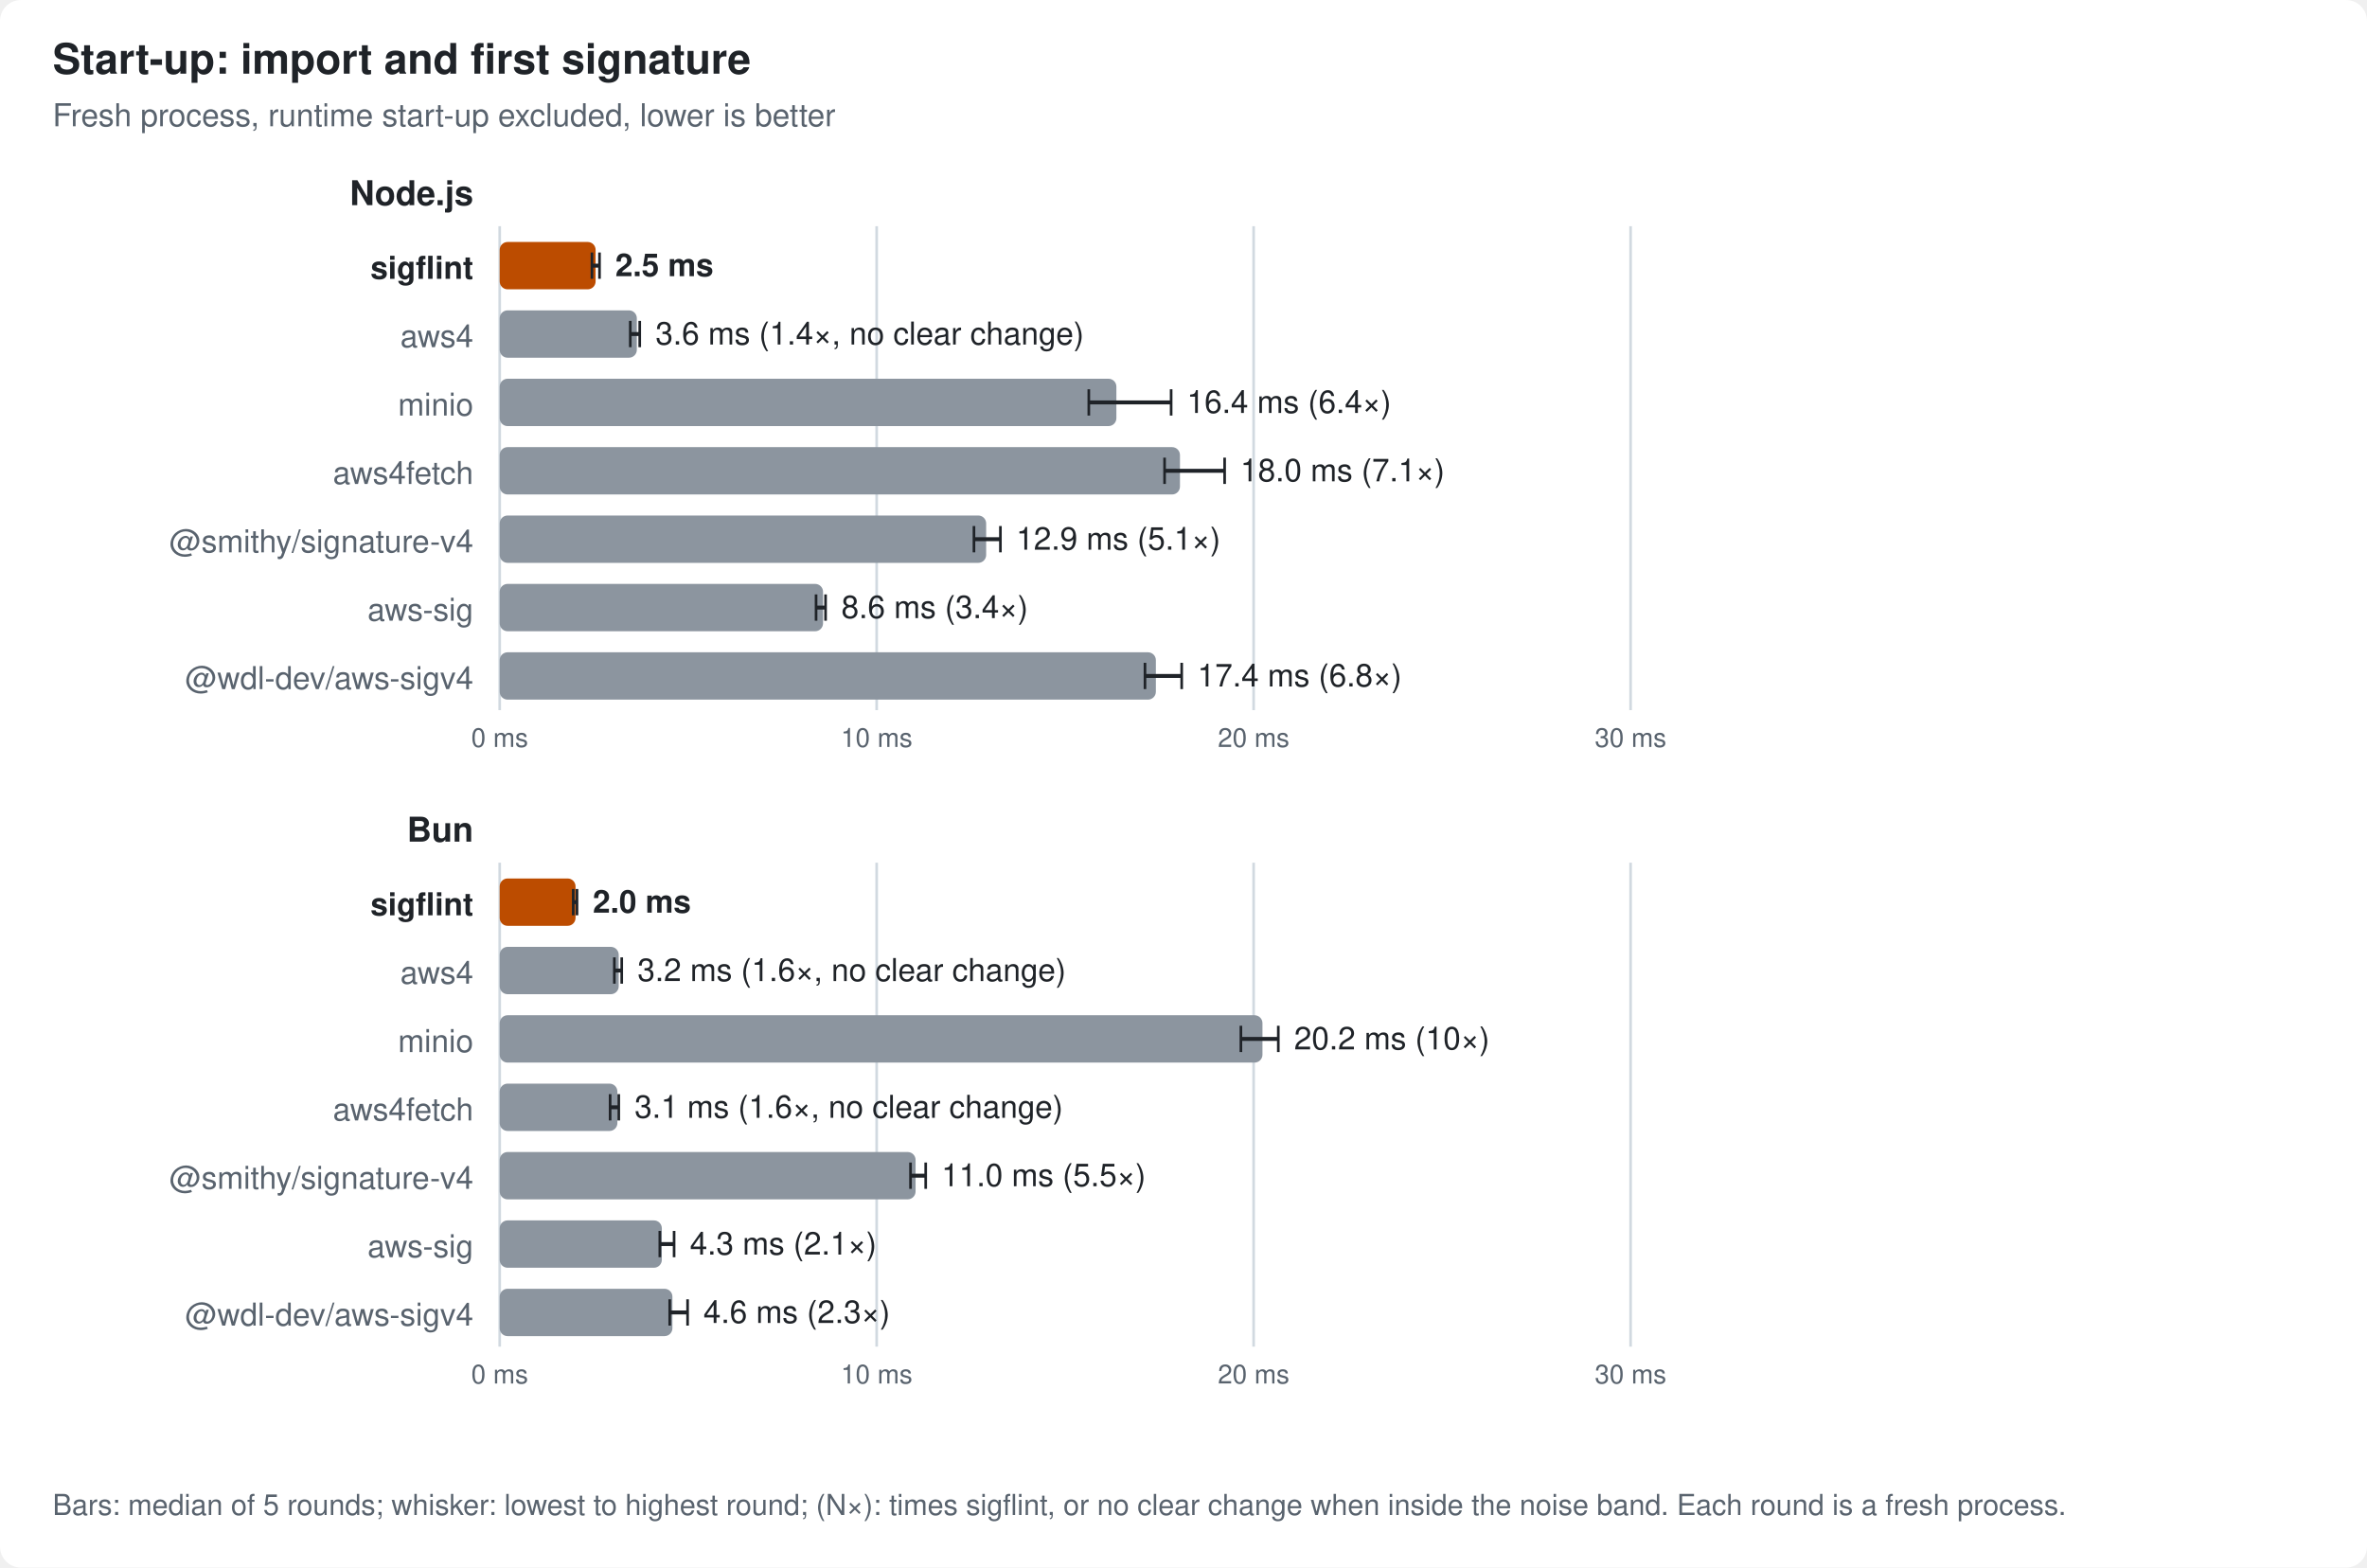
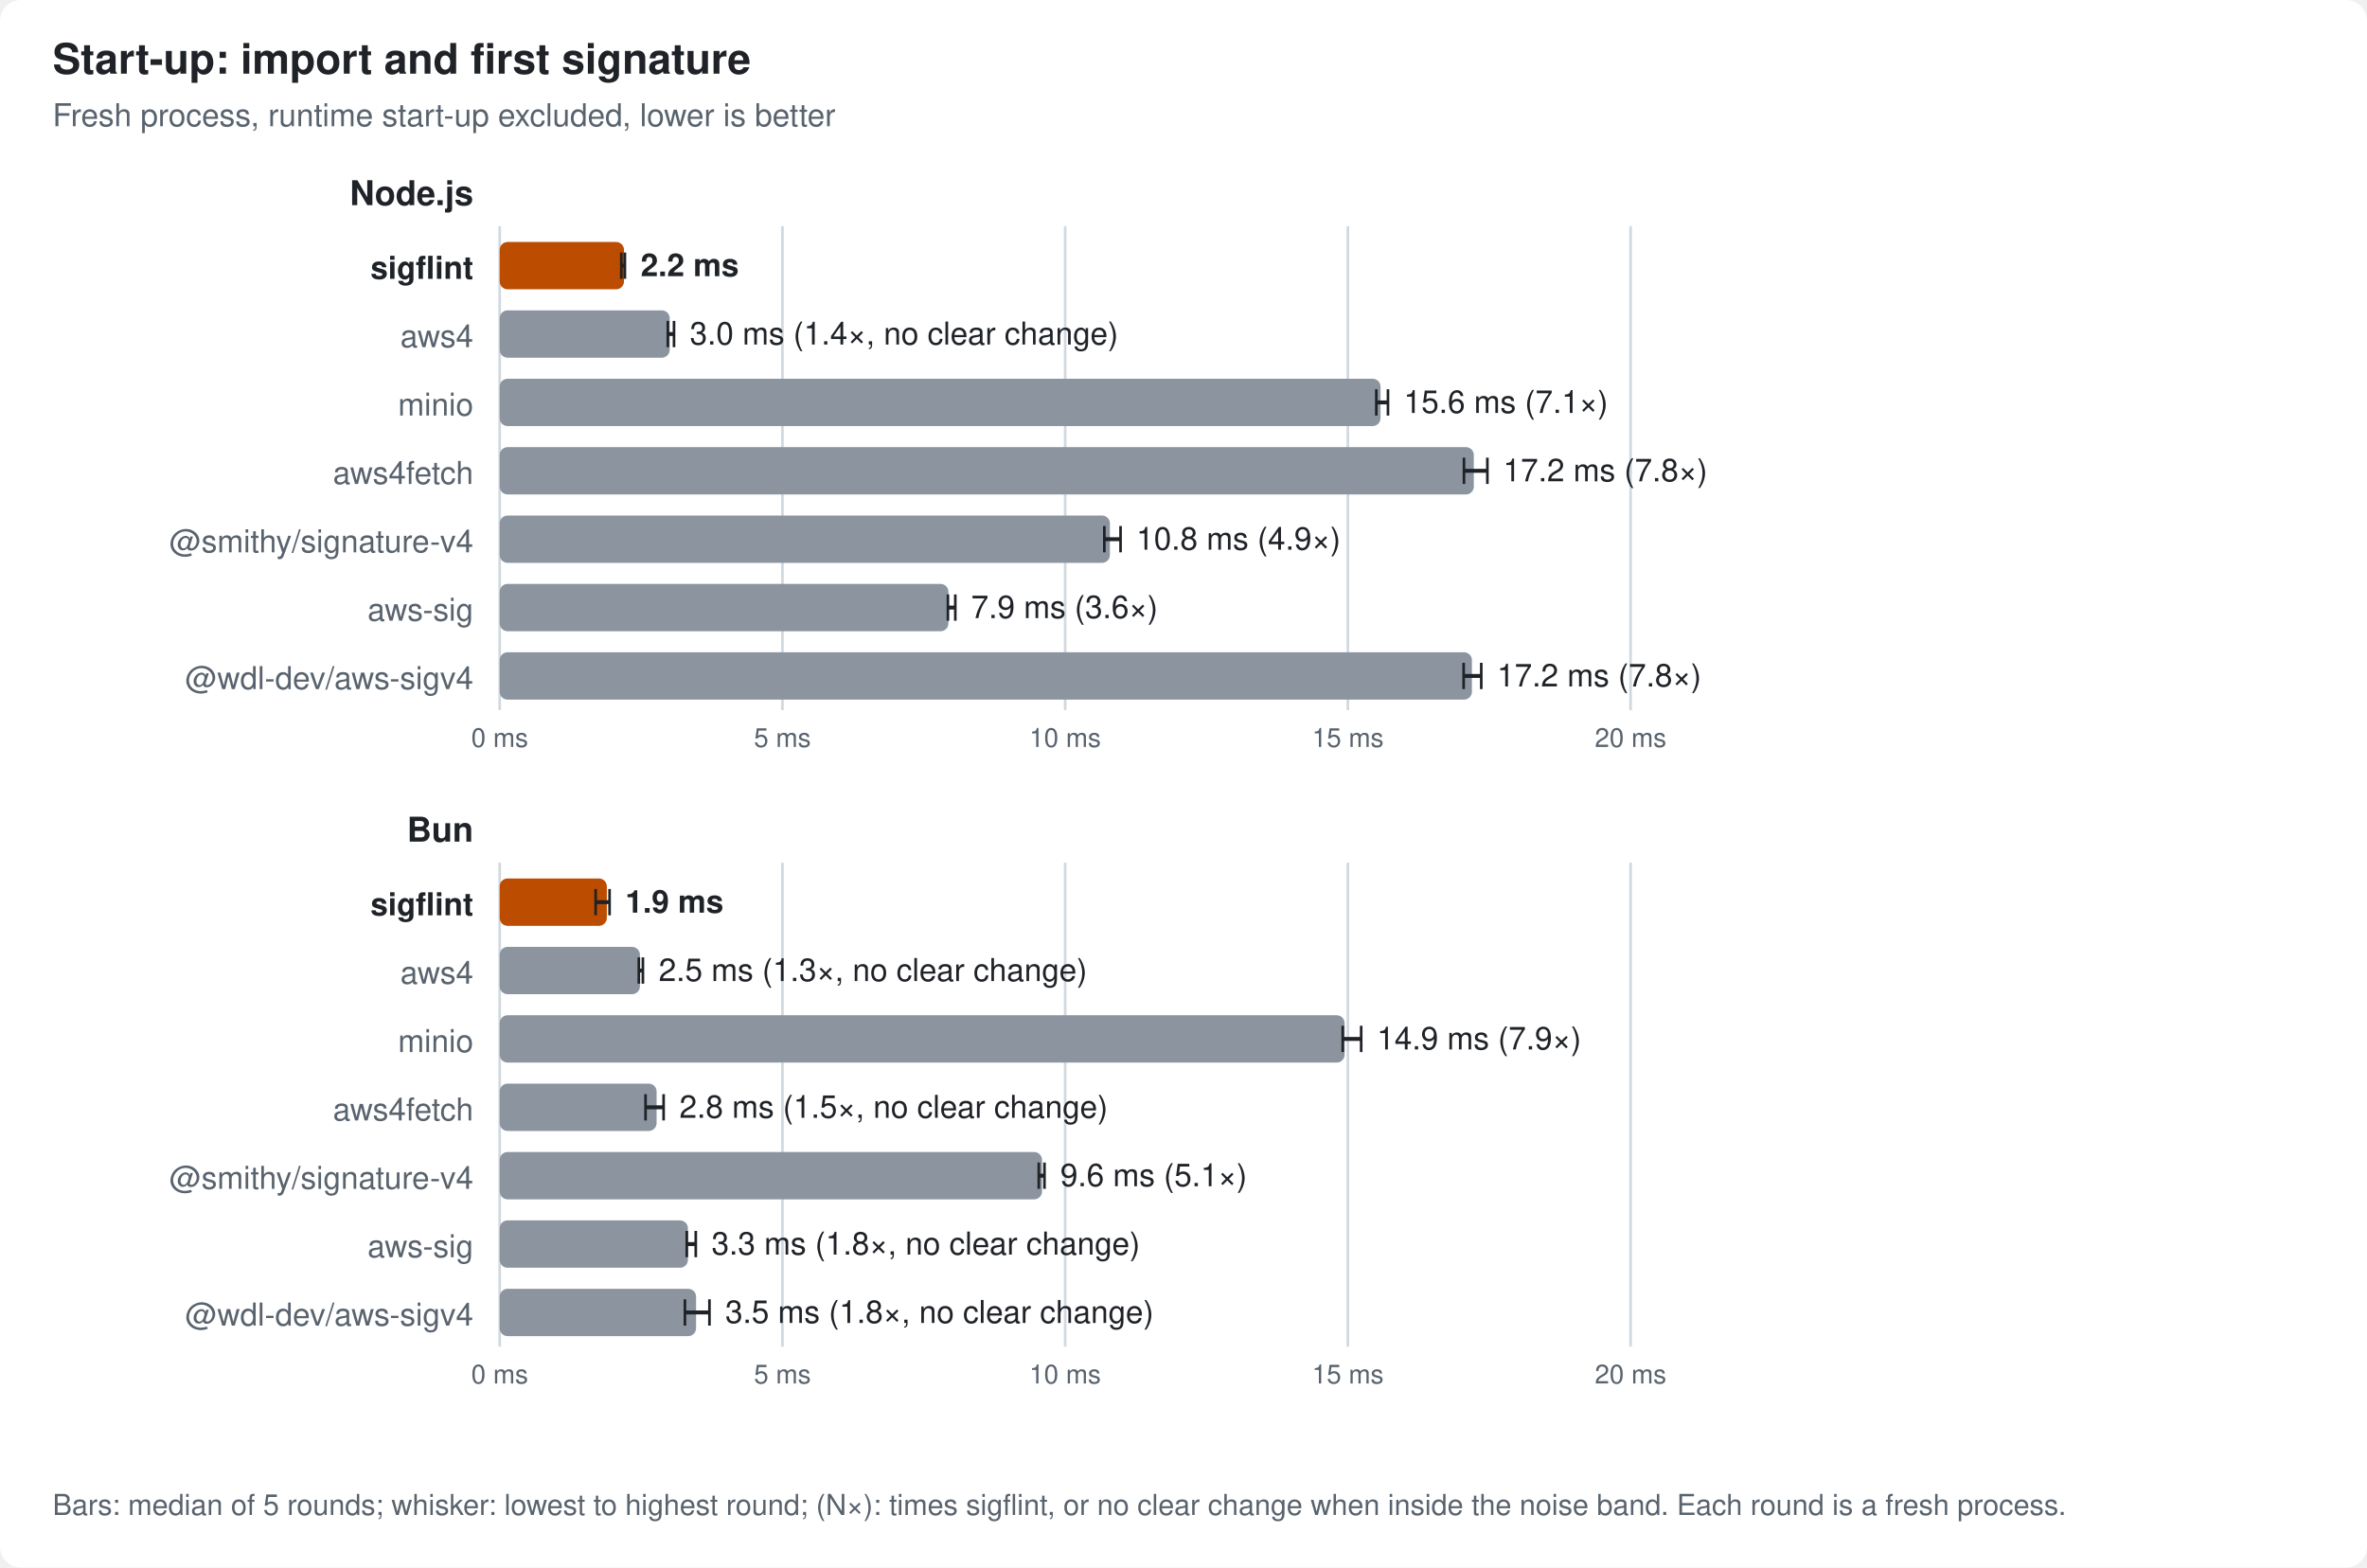
<svg xmlns="http://www.w3.org/2000/svg" width="900" height="596" viewBox="0 0 900 596" role="img" aria-labelledby="t" font-family="-apple-system,BlinkMacSystemFont,'Segoe UI',Helvetica,Arial,sans-serif">
  <rect width="900" height="596" rx="8" fill="#ffffff" />
  <text x="20" y="28" font-size="16" fill="#1f2328" text-anchor="start" font-weight="600">Start-up: import and first signature</text>
  <text x="20" y="48" font-size="12" fill="#59636e" text-anchor="start" font-weight="400">Fresh process, runtime start-up excluded, lower is better</text>
  <text x="180" y="78" font-size="13" fill="#1f2328" text-anchor="end" font-weight="700">Node.js</text>
  <line x1="190" y1="86" x2="190" y2="270" stroke="#d1d9e0" />
  <text x="190" y="284" font-size="10" fill="#59636e" text-anchor="middle" font-weight="400">0 ms</text>
-   <line x1="333.333" y1="86" x2="333.333" y2="270" stroke="#d1d9e0" />
-   <text x="333.333" y="284" font-size="10" fill="#59636e" text-anchor="middle" font-weight="400">10 ms</text>
-   <line x1="476.667" y1="86" x2="476.667" y2="270" stroke="#d1d9e0" />
-   <text x="476.667" y="284" font-size="10" fill="#59636e" text-anchor="middle" font-weight="400">20 ms</text>
+   <line x1="297.5" y1="86" x2="297.5" y2="270" stroke="#d1d9e0" />
+   <text x="297.5" y="284" font-size="10" fill="#59636e" text-anchor="middle" font-weight="400">5 ms</text>
+   <line x1="405" y1="86" x2="405" y2="270" stroke="#d1d9e0" />
+   <text x="405" y="284" font-size="10" fill="#59636e" text-anchor="middle" font-weight="400">10 ms</text>
+   <line x1="512.5" y1="86" x2="512.5" y2="270" stroke="#d1d9e0" />
+   <text x="512.5" y="284" font-size="10" fill="#59636e" text-anchor="middle" font-weight="400">15 ms</text>
  <line x1="620" y1="86" x2="620" y2="270" stroke="#d1d9e0" />
-   <text x="620" y="284" font-size="10" fill="#59636e" text-anchor="middle" font-weight="400">30 ms</text>
+   <text x="620" y="284" font-size="10" fill="#59636e" text-anchor="middle" font-weight="400">20 ms</text>
  <text x="180" y="106" font-size="12" fill="#1f2328" text-anchor="end" font-weight="700">sigflint</text>
-   <rect x="190" y="92" width="36.469" height="18" rx="3" fill="#bc4c00" />
-   <line x1="225.076" y1="101" x2="227.948" y2="101" stroke="#1f2328" stroke-width="1.5" />
-   <line x1="225.076" y1="96" x2="225.076" y2="106" stroke="#1f2328" />
-   <line x1="227.948" y1="96" x2="227.948" y2="106" stroke="#1f2328" />
-   <text x="233.948" y="105" font-size="12" fill="#1f2328" text-anchor="start" font-weight="700">2.5 ms</text>
+   <rect x="190" y="92" width="47.262" height="18" rx="3" fill="#bc4c00" />
+   <line x1="236.237" y1="101" x2="237.598" y2="101" stroke="#1f2328" stroke-width="1.5" />
+   <line x1="236.237" y1="96" x2="236.237" y2="106" stroke="#1f2328" />
+   <line x1="237.598" y1="96" x2="237.598" y2="106" stroke="#1f2328" />
+   <text x="243.598" y="105" font-size="12" fill="#1f2328" text-anchor="start" font-weight="700">2.2 ms</text>
  <text x="180" y="132" font-size="12" fill="#59636e" text-anchor="end" font-weight="400">aws4</text>
-   <rect x="190" y="118" width="52.142" height="18" rx="3" fill="#8c959f" />
-   <line x1="239.656" y1="127" x2="243.243" y2="127" stroke="#1f2328" stroke-width="1.5" />
-   <line x1="239.656" y1="122" x2="239.656" y2="132" stroke="#1f2328" />
-   <line x1="243.243" y1="122" x2="243.243" y2="132" stroke="#1f2328" />
-   <text x="249.243" y="131" font-size="12" fill="#1f2328" text-anchor="start" font-weight="400">3.6 ms  (1.4×, no clear change)</text>
+   <rect x="190" y="118" width="64.643" height="18" rx="3" fill="#8c959f" />
+   <line x1="253.932" y1="127" x2="256.278" y2="127" stroke="#1f2328" stroke-width="1.5" />
+   <line x1="253.932" y1="122" x2="253.932" y2="132" stroke="#1f2328" />
+   <line x1="256.278" y1="122" x2="256.278" y2="132" stroke="#1f2328" />
+   <text x="262.278" y="131" font-size="12" fill="#1f2328" text-anchor="start" font-weight="400">3.0 ms  (1.4×, no clear change)</text>
  <text x="180" y="158" font-size="12" fill="#59636e" text-anchor="end" font-weight="400">minio</text>
-   <rect x="190" y="144" width="234.481" height="18" rx="3" fill="#8c959f" />
-   <line x1="413.997" y1="153" x2="445.297" y2="153" stroke="#1f2328" stroke-width="1.5" />
-   <line x1="413.997" y1="148" x2="413.997" y2="158" stroke="#1f2328" />
-   <line x1="445.297" y1="148" x2="445.297" y2="158" stroke="#1f2328" />
-   <text x="451.297" y="157" font-size="12" fill="#1f2328" text-anchor="start" font-weight="400">16.4 ms  (6.4×)</text>
+   <rect x="190" y="144" width="334.913" height="18" rx="3" fill="#8c959f" />
+   <line x1="523.318" y1="153" x2="527.749" y2="153" stroke="#1f2328" stroke-width="1.5" />
+   <line x1="523.318" y1="148" x2="523.318" y2="158" stroke="#1f2328" />
+   <line x1="527.749" y1="148" x2="527.749" y2="158" stroke="#1f2328" />
+   <text x="533.749" y="157" font-size="12" fill="#1f2328" text-anchor="start" font-weight="400">15.6 ms  (7.1×)</text>
  <text x="180" y="184" font-size="12" fill="#59636e" text-anchor="end" font-weight="400">aws4fetch</text>
-   <rect x="190" y="170" width="258.655" height="18" rx="3" fill="#8c959f" />
-   <line x1="442.801" y1="179" x2="465.637" y2="179" stroke="#1f2328" stroke-width="1.5" />
-   <line x1="442.801" y1="174" x2="442.801" y2="184" stroke="#1f2328" />
-   <line x1="465.637" y1="174" x2="465.637" y2="184" stroke="#1f2328" />
-   <text x="471.637" y="183" font-size="12" fill="#1f2328" text-anchor="start" font-weight="400">18.0 ms  (7.1×)</text>
+   <rect x="190" y="170" width="370.389" height="18" rx="3" fill="#8c959f" />
+   <line x1="556.644" y1="179" x2="565.541" y2="179" stroke="#1f2328" stroke-width="1.5" />
+   <line x1="556.644" y1="174" x2="556.644" y2="184" stroke="#1f2328" />
+   <line x1="565.541" y1="174" x2="565.541" y2="184" stroke="#1f2328" />
+   <text x="571.541" y="183" font-size="12" fill="#1f2328" text-anchor="start" font-weight="400">17.2 ms  (7.8×)</text>
  <text x="180" y="210" font-size="12" fill="#59636e" text-anchor="end" font-weight="400">@smithy/signature-v4</text>
-   <rect x="190" y="196" width="184.965" height="18" rx="3" fill="#8c959f" />
-   <line x1="370.324" y1="205" x2="380.385" y2="205" stroke="#1f2328" stroke-width="1.5" />
-   <line x1="370.324" y1="200" x2="370.324" y2="210" stroke="#1f2328" />
-   <line x1="380.385" y1="200" x2="380.385" y2="210" stroke="#1f2328" />
-   <text x="386.385" y="209" font-size="12" fill="#1f2328" text-anchor="start" font-weight="400">12.9 ms  (5.1×)</text>
+   <rect x="190" y="196" width="232.021" height="18" rx="3" fill="#8c959f" />
+   <line x1="419.904" y1="205" x2="426.067" y2="205" stroke="#1f2328" stroke-width="1.5" />
+   <line x1="419.904" y1="200" x2="419.904" y2="210" stroke="#1f2328" />
+   <line x1="426.067" y1="200" x2="426.067" y2="210" stroke="#1f2328" />
+   <text x="432.067" y="209" font-size="12" fill="#1f2328" text-anchor="start" font-weight="400">10.8 ms  (4.9×)</text>
  <text x="180" y="236" font-size="12" fill="#59636e" text-anchor="end" font-weight="400">aws-sig</text>
-   <rect x="190" y="222" width="122.945" height="18" rx="3" fill="#8c959f" />
-   <line x1="310.29" y1="231" x2="313.903" y2="231" stroke="#1f2328" stroke-width="1.5" />
-   <line x1="310.29" y1="226" x2="310.29" y2="236" stroke="#1f2328" />
-   <line x1="313.903" y1="226" x2="313.903" y2="236" stroke="#1f2328" />
-   <text x="319.903" y="235" font-size="12" fill="#1f2328" text-anchor="start" font-weight="400">8.6 ms  (3.4×)</text>
+   <rect x="190" y="222" width="170.624" height="18" rx="3" fill="#8c959f" />
+   <line x1="360.423" y1="231" x2="363.235" y2="231" stroke="#1f2328" stroke-width="1.5" />
+   <line x1="360.423" y1="226" x2="360.423" y2="236" stroke="#1f2328" />
+   <line x1="363.235" y1="226" x2="363.235" y2="236" stroke="#1f2328" />
+   <text x="369.235" y="235" font-size="12" fill="#1f2328" text-anchor="start" font-weight="400">7.9 ms  (3.6×)</text>
  <text x="180" y="262" font-size="12" fill="#59636e" text-anchor="end" font-weight="400">@wdl-dev/aws-sigv4</text>
-   <rect x="190" y="248" width="249.495" height="18" rx="3" fill="#8c959f" />
-   <line x1="435.353" y1="257" x2="449.314" y2="257" stroke="#1f2328" stroke-width="1.5" />
-   <line x1="435.353" y1="252" x2="435.353" y2="262" stroke="#1f2328" />
-   <line x1="449.314" y1="252" x2="449.314" y2="262" stroke="#1f2328" />
-   <text x="455.314" y="261" font-size="12" fill="#1f2328" text-anchor="start" font-weight="400">17.4 ms  (6.8×)</text>
+   <rect x="190" y="248" width="369.674" height="18" rx="3" fill="#8c959f" />
+   <line x1="556.513" y1="257" x2="563.219" y2="257" stroke="#1f2328" stroke-width="1.5" />
+   <line x1="556.513" y1="252" x2="556.513" y2="262" stroke="#1f2328" />
+   <line x1="563.219" y1="252" x2="563.219" y2="262" stroke="#1f2328" />
+   <text x="569.219" y="261" font-size="12" fill="#1f2328" text-anchor="start" font-weight="400">17.2 ms  (7.8×)</text>
  <text x="180" y="320" font-size="13" fill="#1f2328" text-anchor="end" font-weight="700">Bun</text>
  <line x1="190" y1="328" x2="190" y2="512" stroke="#d1d9e0" />
  <text x="190" y="526" font-size="10" fill="#59636e" text-anchor="middle" font-weight="400">0 ms</text>
-   <line x1="333.333" y1="328" x2="333.333" y2="512" stroke="#d1d9e0" />
-   <text x="333.333" y="526" font-size="10" fill="#59636e" text-anchor="middle" font-weight="400">10 ms</text>
-   <line x1="476.667" y1="328" x2="476.667" y2="512" stroke="#d1d9e0" />
-   <text x="476.667" y="526" font-size="10" fill="#59636e" text-anchor="middle" font-weight="400">20 ms</text>
+   <line x1="297.5" y1="328" x2="297.5" y2="512" stroke="#d1d9e0" />
+   <text x="297.5" y="526" font-size="10" fill="#59636e" text-anchor="middle" font-weight="400">5 ms</text>
+   <line x1="405" y1="328" x2="405" y2="512" stroke="#d1d9e0" />
+   <text x="405" y="526" font-size="10" fill="#59636e" text-anchor="middle" font-weight="400">10 ms</text>
+   <line x1="512.5" y1="328" x2="512.5" y2="512" stroke="#d1d9e0" />
+   <text x="512.5" y="526" font-size="10" fill="#59636e" text-anchor="middle" font-weight="400">15 ms</text>
  <line x1="620" y1="328" x2="620" y2="512" stroke="#d1d9e0" />
-   <text x="620" y="526" font-size="10" fill="#59636e" text-anchor="middle" font-weight="400">30 ms</text>
+   <text x="620" y="526" font-size="10" fill="#59636e" text-anchor="middle" font-weight="400">20 ms</text>
  <text x="180" y="348" font-size="12" fill="#1f2328" text-anchor="end" font-weight="700">sigflint</text>
-   <rect x="190" y="334" width="28.836" height="18" rx="3" fill="#bc4c00" />
-   <line x1="217.959" y1="343" x2="219.392" y2="343" stroke="#1f2328" stroke-width="1.5" />
-   <line x1="217.959" y1="338" x2="217.959" y2="348" stroke="#1f2328" />
-   <line x1="219.392" y1="338" x2="219.392" y2="348" stroke="#1f2328" />
-   <text x="225.392" y="347" font-size="12" fill="#1f2328" text-anchor="start" font-weight="700">2.0 ms</text>
+   <rect x="190" y="334" width="40.738" height="18" rx="3" fill="#bc4c00" />
+   <line x1="226.473" y1="343" x2="231.77" y2="343" stroke="#1f2328" stroke-width="1.5" />
+   <line x1="226.473" y1="338" x2="226.473" y2="348" stroke="#1f2328" />
+   <line x1="231.77" y1="338" x2="231.77" y2="348" stroke="#1f2328" />
+   <text x="237.77" y="347" font-size="12" fill="#1f2328" text-anchor="start" font-weight="700">1.9 ms</text>
  <text x="180" y="374" font-size="12" fill="#59636e" text-anchor="end" font-weight="400">aws4</text>
-   <rect x="190" y="360" width="45.252" height="18" rx="3" fill="#8c959f" />
-   <line x1="233.596" y1="369" x2="236.395" y2="369" stroke="#1f2328" stroke-width="1.5" />
-   <line x1="233.596" y1="364" x2="233.596" y2="374" stroke="#1f2328" />
-   <line x1="236.395" y1="364" x2="236.395" y2="374" stroke="#1f2328" />
-   <text x="242.395" y="373" font-size="12" fill="#1f2328" text-anchor="start" font-weight="400">3.2 ms  (1.6×, no clear change)</text>
+   <rect x="190" y="360" width="53.317" height="18" rx="3" fill="#8c959f" />
+   <line x1="242.901" y1="369" x2="244.45" y2="369" stroke="#1f2328" stroke-width="1.5" />
+   <line x1="242.901" y1="364" x2="242.901" y2="374" stroke="#1f2328" />
+   <line x1="244.45" y1="364" x2="244.45" y2="374" stroke="#1f2328" />
+   <text x="250.45" y="373" font-size="12" fill="#1f2328" text-anchor="start" font-weight="400">2.5 ms  (1.3×, no clear change)</text>
  <text x="180" y="400" font-size="12" fill="#59636e" text-anchor="end" font-weight="400">minio</text>
-   <rect x="190" y="386" width="290.023" height="18" rx="3" fill="#8c959f" />
-   <line x1="471.822" y1="395" x2="486.046" y2="395" stroke="#1f2328" stroke-width="1.5" />
-   <line x1="471.822" y1="390" x2="471.822" y2="400" stroke="#1f2328" />
-   <line x1="486.046" y1="390" x2="486.046" y2="400" stroke="#1f2328" />
-   <text x="492.046" y="399" font-size="12" fill="#1f2328" text-anchor="start" font-weight="400">20.2 ms  (10×)</text>
+   <rect x="190" y="386" width="321.262" height="18" rx="3" fill="#8c959f" />
+   <line x1="510.542" y1="395" x2="517.557" y2="395" stroke="#1f2328" stroke-width="1.5" />
+   <line x1="510.542" y1="390" x2="510.542" y2="400" stroke="#1f2328" />
+   <line x1="517.557" y1="390" x2="517.557" y2="400" stroke="#1f2328" />
+   <text x="523.557" y="399" font-size="12" fill="#1f2328" text-anchor="start" font-weight="400">14.9 ms  (7.9×)</text>
  <text x="180" y="426" font-size="12" fill="#59636e" text-anchor="end" font-weight="400">aws4fetch</text>
-   <rect x="190" y="412" width="44.748" height="18" rx="3" fill="#8c959f" />
-   <line x1="231.988" y1="421" x2="235.272" y2="421" stroke="#1f2328" stroke-width="1.5" />
-   <line x1="231.988" y1="416" x2="231.988" y2="426" stroke="#1f2328" />
-   <line x1="235.272" y1="416" x2="235.272" y2="426" stroke="#1f2328" />
-   <text x="241.272" y="425" font-size="12" fill="#1f2328" text-anchor="start" font-weight="400">3.1 ms  (1.6×, no clear change)</text>
+   <rect x="190" y="412" width="59.662" height="18" rx="3" fill="#8c959f" />
+   <line x1="245.449" y1="421" x2="252.32" y2="421" stroke="#1f2328" stroke-width="1.5" />
+   <line x1="245.449" y1="416" x2="245.449" y2="426" stroke="#1f2328" />
+   <line x1="252.32" y1="416" x2="252.32" y2="426" stroke="#1f2328" />
+   <text x="258.32" y="425" font-size="12" fill="#1f2328" text-anchor="start" font-weight="400">2.8 ms  (1.5×, no clear change)</text>
  <text x="180" y="452" font-size="12" fill="#59636e" text-anchor="end" font-weight="400">@smithy/signature-v4</text>
-   <rect x="190" y="438" width="158.128" height="18" rx="3" fill="#8c959f" />
-   <line x1="346.203" y1="447" x2="351.98" y2="447" stroke="#1f2328" stroke-width="1.5" />
-   <line x1="346.203" y1="442" x2="346.203" y2="452" stroke="#1f2328" />
-   <line x1="351.98" y1="442" x2="351.98" y2="452" stroke="#1f2328" />
-   <text x="357.98" y="451" font-size="12" fill="#1f2328" text-anchor="start" font-weight="400">11.0 ms  (5.5×)</text>
+   <rect x="190" y="438" width="206.214" height="18" rx="3" fill="#8c959f" />
+   <line x1="394.971" y1="447" x2="397.142" y2="447" stroke="#1f2328" stroke-width="1.5" />
+   <line x1="394.971" y1="442" x2="394.971" y2="452" stroke="#1f2328" />
+   <line x1="397.142" y1="442" x2="397.142" y2="452" stroke="#1f2328" />
+   <text x="403.142" y="451" font-size="12" fill="#1f2328" text-anchor="start" font-weight="400">9.6 ms  (5.1×)</text>
  <text x="180" y="478" font-size="12" fill="#59636e" text-anchor="end" font-weight="400">aws-sig</text>
-   <rect x="190" y="464" width="61.649" height="18" rx="3" fill="#8c959f" />
-   <line x1="250.884" y1="473" x2="256.31" y2="473" stroke="#1f2328" stroke-width="1.5" />
-   <line x1="250.884" y1="468" x2="250.884" y2="478" stroke="#1f2328" />
-   <line x1="256.31" y1="468" x2="256.31" y2="478" stroke="#1f2328" />
-   <text x="262.31" y="477" font-size="12" fill="#1f2328" text-anchor="start" font-weight="400">4.3 ms  (2.1×)</text>
+   <rect x="190" y="464" width="71.571" height="18" rx="3" fill="#8c959f" />
+   <line x1="261.132" y1="473" x2="264.55" y2="473" stroke="#1f2328" stroke-width="1.5" />
+   <line x1="261.132" y1="468" x2="261.132" y2="478" stroke="#1f2328" />
+   <line x1="264.55" y1="468" x2="264.55" y2="478" stroke="#1f2328" />
+   <text x="270.55" y="477" font-size="12" fill="#1f2328" text-anchor="start" font-weight="400">3.3 ms  (1.8×, no clear change)</text>
  <text x="180" y="504" font-size="12" fill="#59636e" text-anchor="end" font-weight="400">@wdl-dev/aws-sigv4</text>
-   <rect x="190" y="490" width="65.672" height="18" rx="3" fill="#8c959f" />
-   <line x1="254.648" y1="499" x2="261.439" y2="499" stroke="#1f2328" stroke-width="1.5" />
-   <line x1="254.648" y1="494" x2="254.648" y2="504" stroke="#1f2328" />
-   <line x1="261.439" y1="494" x2="261.439" y2="504" stroke="#1f2328" />
-   <text x="267.439" y="503" font-size="12" fill="#1f2328" text-anchor="start" font-weight="400">4.6 ms  (2.3×)</text>
+   <rect x="190" y="490" width="74.672" height="18" rx="3" fill="#8c959f" />
+   <line x1="260.424" y1="499" x2="269.751" y2="499" stroke="#1f2328" stroke-width="1.5" />
+   <line x1="260.424" y1="494" x2="260.424" y2="504" stroke="#1f2328" />
+   <line x1="269.751" y1="494" x2="269.751" y2="504" stroke="#1f2328" />
+   <text x="275.751" y="503" font-size="12" fill="#1f2328" text-anchor="start" font-weight="400">3.5 ms  (1.8×, no clear change)</text>
  <text x="20" y="576" font-size="11" fill="#59636e" text-anchor="start" font-weight="400">Bars: median of 5 rounds; whisker: lowest to highest round; (N×): times sigflint, or no clear change when inside the noise band. Each round is a fresh process.</text>
</svg>
